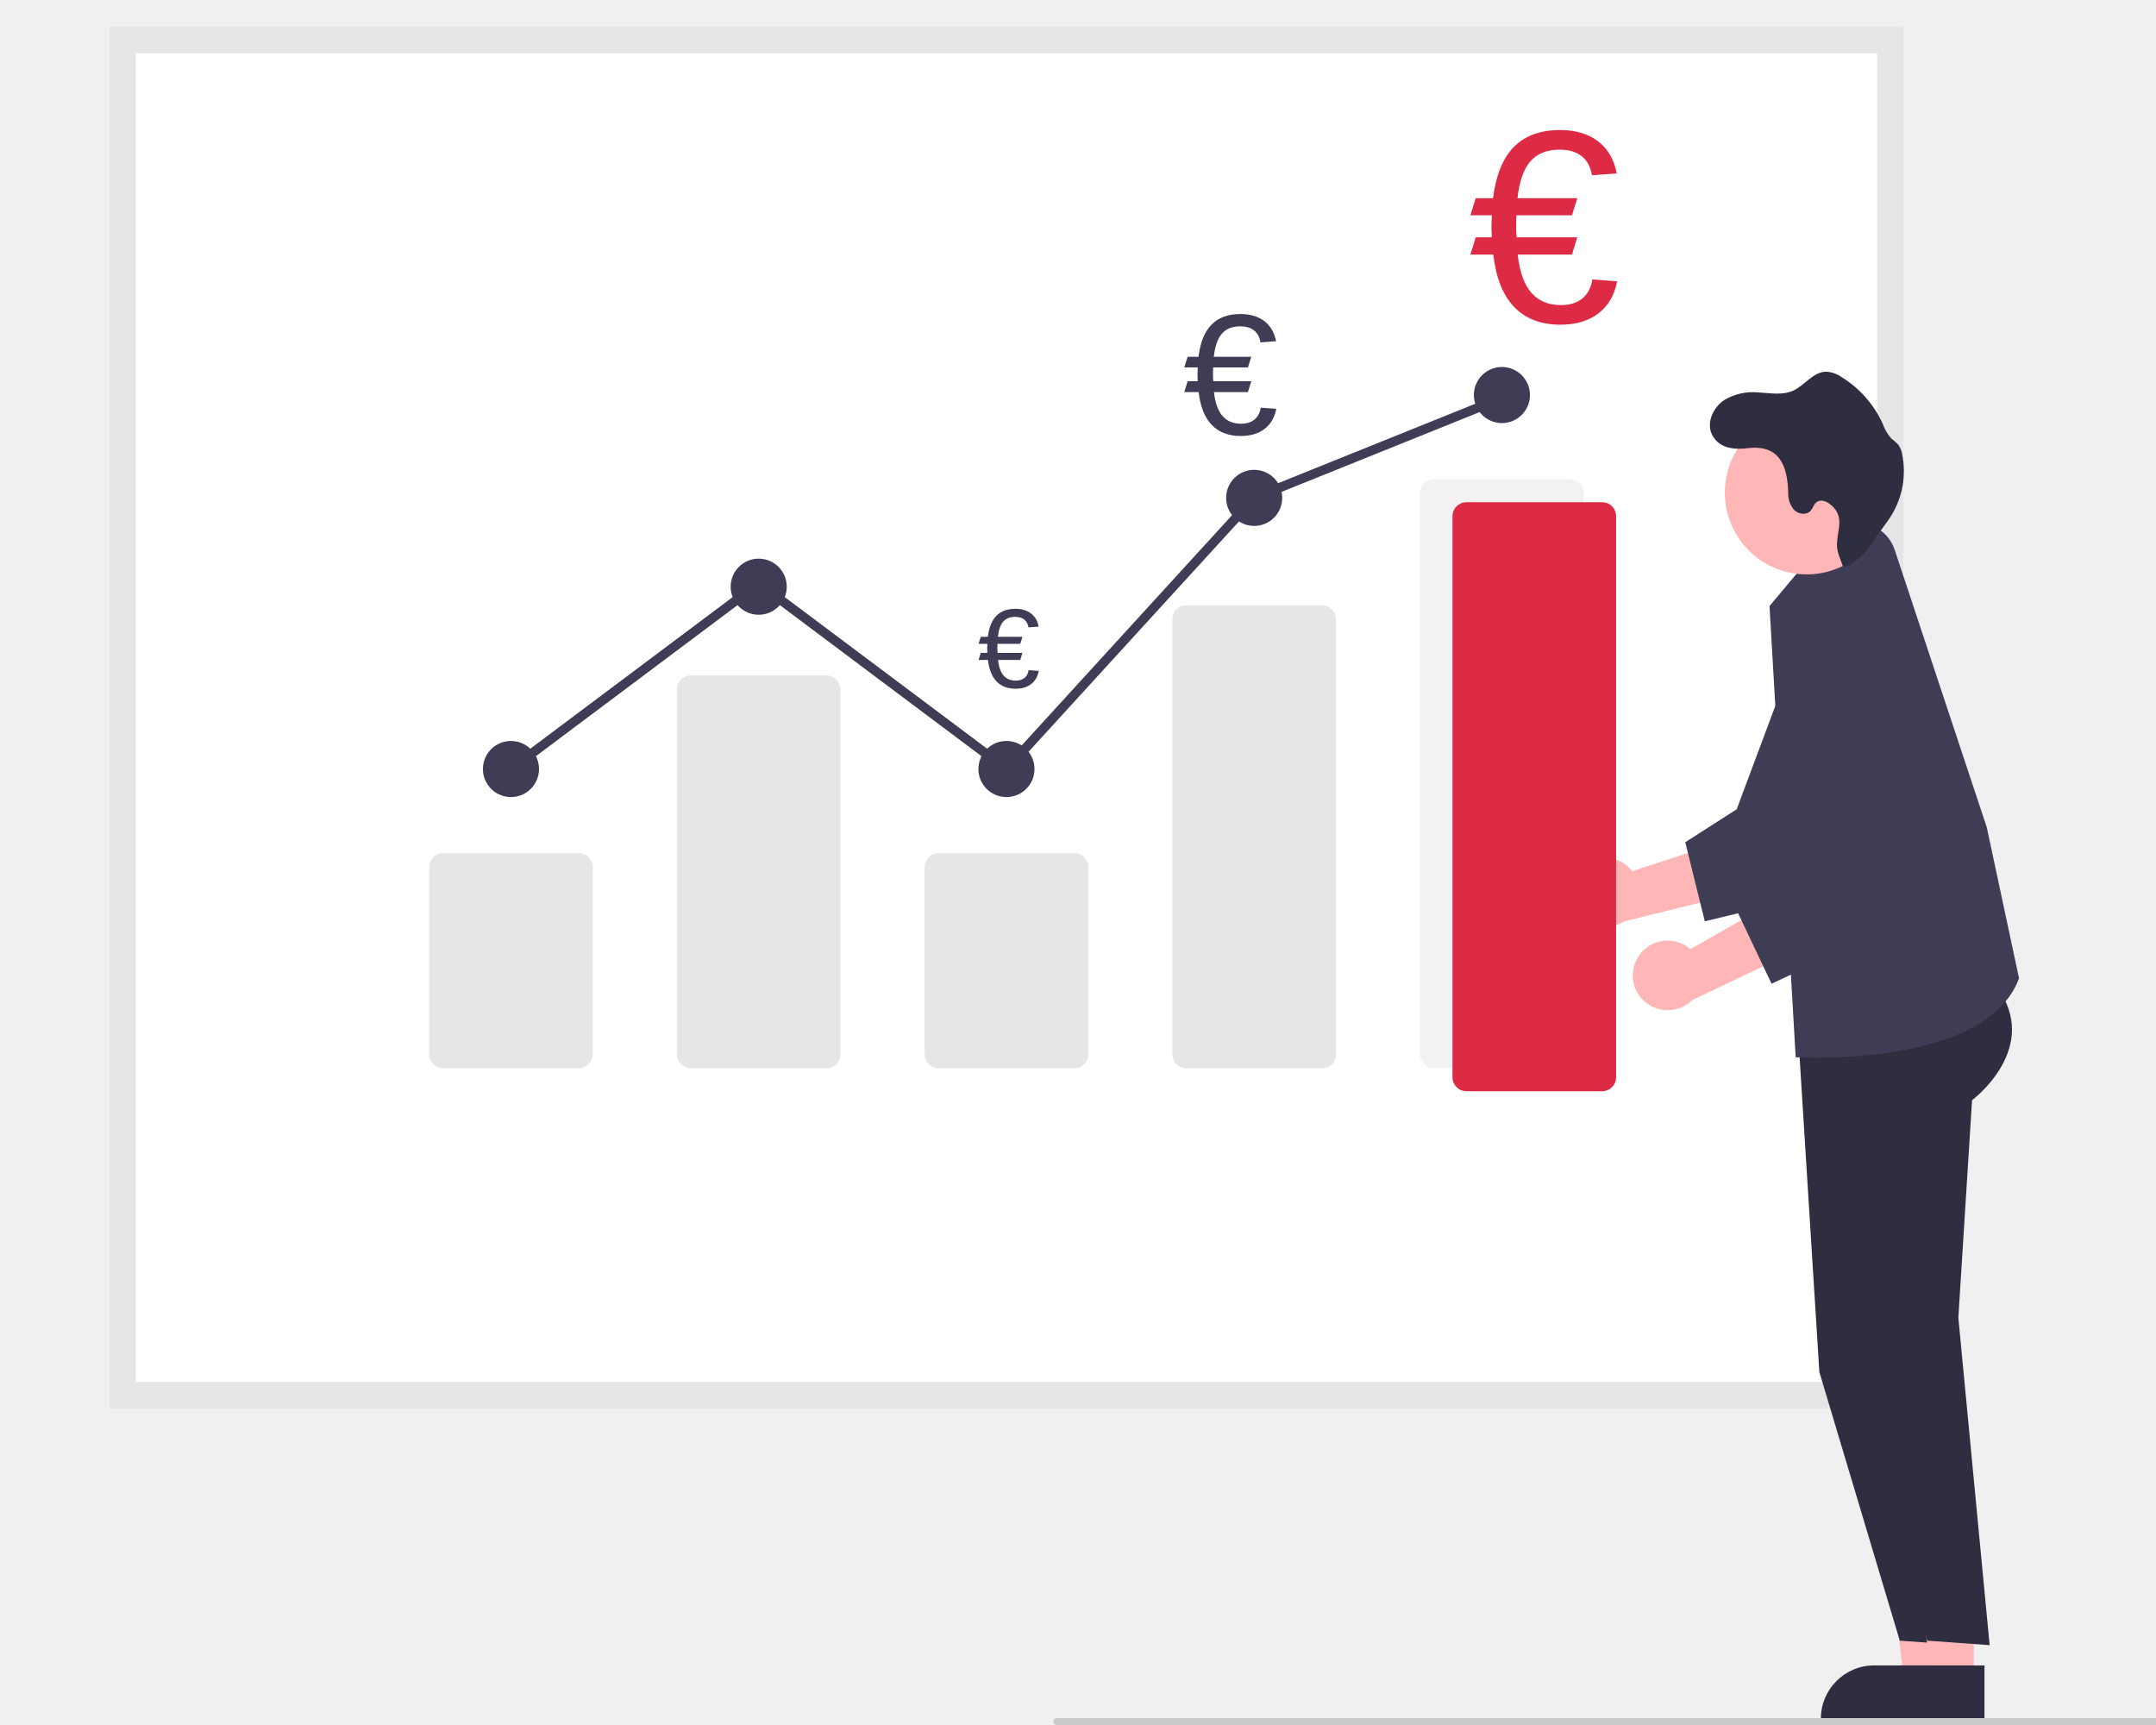
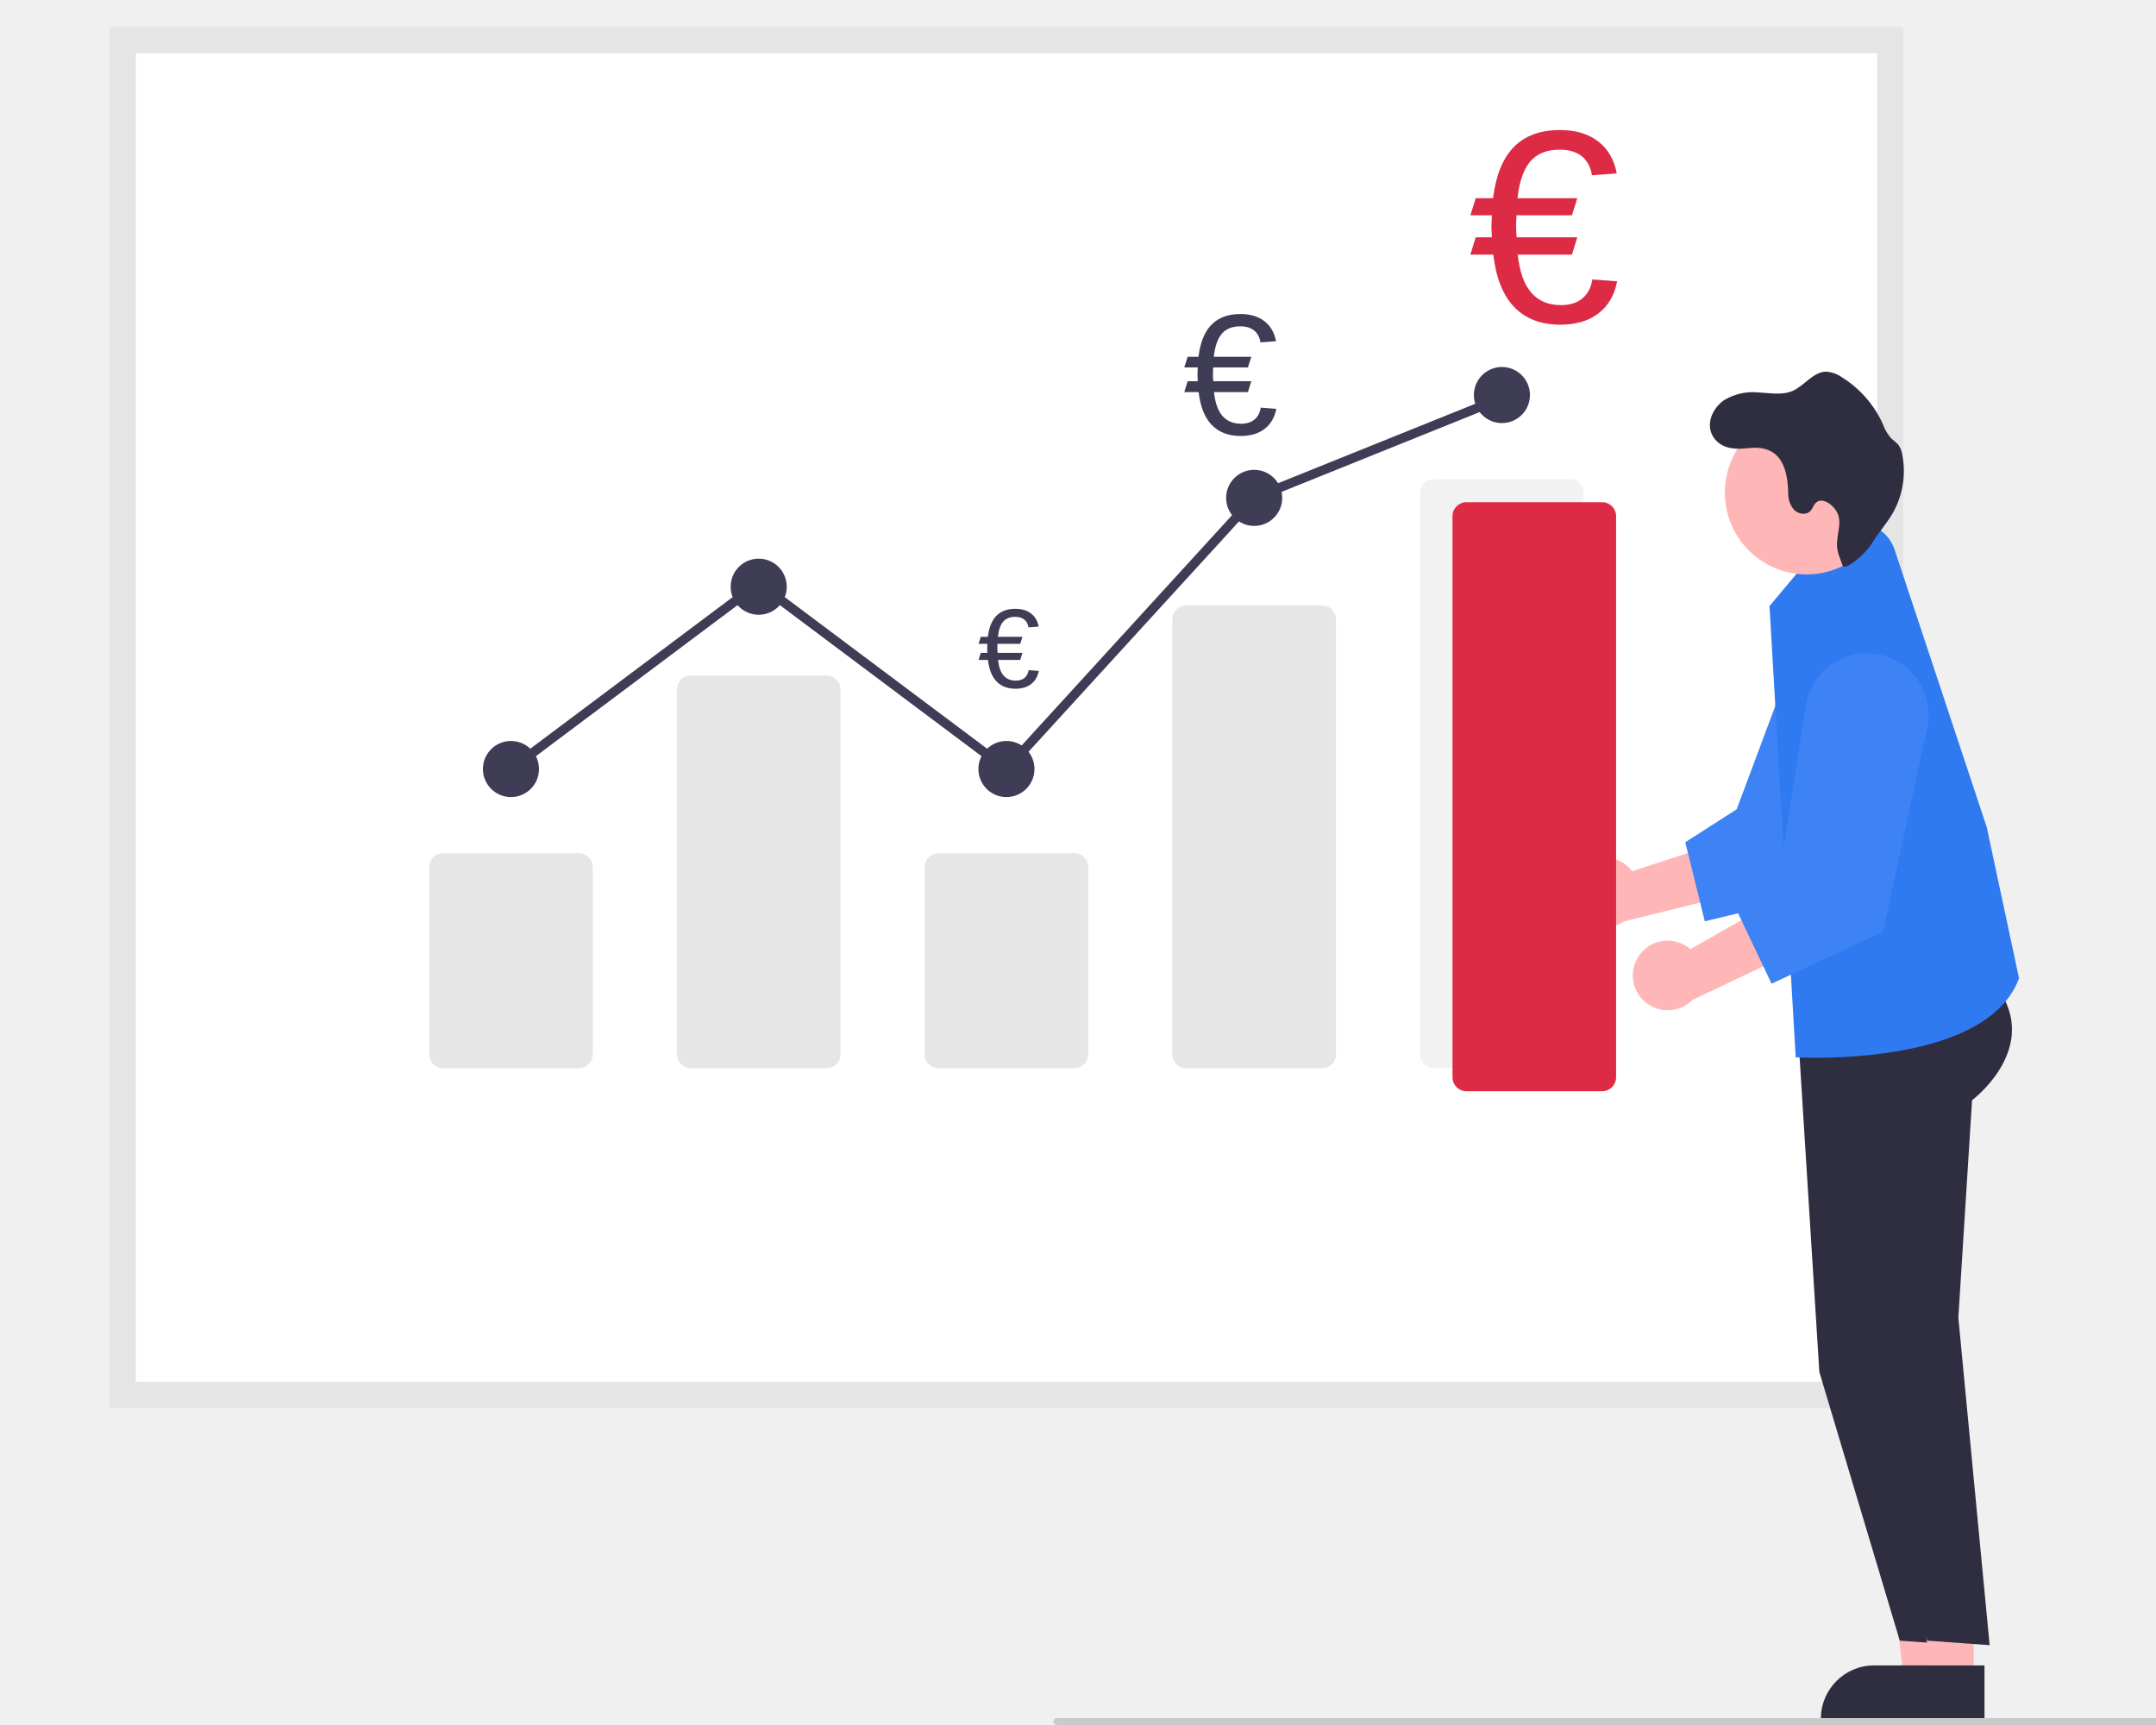
<svg xmlns="http://www.w3.org/2000/svg" width="100%" height="100%" viewBox="0 0 750 600" version="1.1" xml:space="preserve" style="fill-rule:evenodd;clip-rule:evenodd;stroke-linejoin:round;stroke-miterlimit:2;">
-   <rect x="38.021" y="9.354" width="624.172" height="480.489" style="fill:#fff;" />
-   <path d="M662.192,489.843l-624.171,0l0,-480.489l624.171,0l0,480.489Zm-614.949,-9.222l605.727,0l0,-462.045l-605.727,0l0,462.045Z" style="fill:#e5e5e5;fill-rule:nonzero;" />
-   <path d="M201.376,371.551l-47.257,0c-2.647,-0.003 -4.824,-2.18 -4.827,-4.826l0,-65.145c0.003,-2.647 2.18,-4.823 4.827,-4.826l47.257,0c2.647,0.003 4.824,2.179 4.827,4.826l0,65.145c-0.003,2.646 -2.18,4.823 -4.827,4.826Z" style="fill:#e6e6e6;fill-rule:nonzero;" />
-   <path d="M287.556,371.551l-47.258,0c-2.646,-0.003 -4.823,-2.18 -4.827,-4.826l0,-126.934c0.004,-2.647 2.181,-4.824 4.827,-4.827l47.258,0c2.646,0.003 4.823,2.18 4.826,4.827l0,126.934c-0.003,2.646 -2.18,4.823 -4.826,4.826Z" style="fill:#e6e6e6;fill-rule:nonzero;" />
-   <path d="M373.735,371.551l-47.257,0c-2.647,-0.003 -4.824,-2.18 -4.827,-4.826l0,-65.145c0.003,-2.647 2.18,-4.823 4.827,-4.826l47.257,0c2.647,0.003 4.824,2.179 4.827,4.826l0,65.145c-0.003,2.646 -2.18,4.823 -4.827,4.826Z" style="fill:#e6e6e6;fill-rule:nonzero;" />
-   <path d="M459.915,371.551l-47.257,0c-2.587,0.056 -4.763,-2.022 -4.827,-4.608l0,-151.761c0.064,-2.586 2.24,-4.664 4.827,-4.608l47.257,0c2.586,-0.056 4.762,2.022 4.827,4.608l0,151.761c-0.065,2.586 -2.241,4.664 -4.827,4.608Z" style="fill:#e6e6e6;fill-rule:nonzero;" />
-   <path d="M546.094,371.551l-47.257,0c-2.647,-0.003 -4.824,-2.18 -4.827,-4.826l0,-195.227c0.003,-2.647 2.18,-4.824 4.827,-4.827l47.257,0c2.647,0.003 4.824,2.18 4.827,4.827l0,195.227c-0.003,2.646 -2.18,4.823 -4.827,4.826Z" style="fill:#f2f2f2;fill-rule:nonzero;" />
-   <circle cx="177.747" cy="267.485" r="9.756" style="fill:#3f3d56;" />
-   <circle cx="263.927" cy="204.07" r="9.756" style="fill:#3f3d56;" />
-   <circle cx="350.107" cy="267.485" r="9.756" style="fill:#3f3d56;" />
-   <circle cx="436.286" cy="173.175" r="9.756" style="fill:#3f3d56;" />
-   <circle cx="522.466" cy="137.403" r="9.756" style="fill:#3f3d56;" />
-   <path d="M350.313,269.67l-86.386,-64.703l-85.204,63.819l-1.95,-2.603l87.154,-65.28l85.974,64.396l85.435,-93.494l0.343,-0.139l86.179,-34.723l1.216,3.017l-85.837,34.584l-86.924,95.126Z" style="fill:#3f3d56;fill-rule:nonzero;" />
-   <path d="M677.017,584.068l-14.679,-0.001l-6.984,-56.62l21.666,0.001l-0.003,56.62Z" style="fill:#ffb6b6;fill-rule:nonzero;" />
-   <path d="M680.76,598.298l-47.332,-0.002l0,-0.599c0.001,-10.106 8.317,-18.422 18.423,-18.422l28.91,0.001l-0.001,19.022Z" style="fill:#2f2e41;fill-rule:nonzero;" />
-   <path d="M624.556,344.418l8.333,132.782l27.981,93.465l21.679,1.57l-10.886,-113.909l4.773,-75.646c0,0 22.627,-16.867 10.116,-37.17l-61.996,-1.092Z" style="fill:#2f2e41;fill-rule:nonzero;" />
-   <path d="M686.596,584.068l-14.68,-0.001l-6.983,-56.62l21.665,0.001l-0.002,56.62Z" style="fill:#ffb6b6;fill-rule:nonzero;" />
-   <path d="M690.339,598.298l-47.332,-0.002l0,-0.599c0,-10.106 8.317,-18.422 18.423,-18.422l28.91,0.001l-0.001,19.022Z" style="fill:#2f2e41;fill-rule:nonzero;" />
-   <path d="M634.134,344.418l8.334,132.782l27.981,93.465l21.679,1.57l-10.886,-113.909l4.773,-75.646c0,0 22.627,-16.867 10.116,-37.17l-61.997,-1.092Z" style="fill:#2f2e41;fill-rule:nonzero;" />
-   <path d="M682.938,358.986c-22.707,10.455 -55.821,8.884 -57.745,8.783l-0.535,-0.029l-9.104,-156.945l20.196,-24.077c1.29,-1.538 2.906,-2.772 4.73,-3.612c6.774,-3.12 14.916,-0.111 18.036,6.663c0.21,0.457 0.395,0.925 0.553,1.403l32.066,96.597l11.222,52.512l-0.063,0.164c-3.216,8.546 -10.495,14.461 -19.356,18.541Z" style="fill:#3f3d56;fill-rule:nonzero;" />
-   <path d="M549.327,302.177c1.546,-1.679 3.538,-2.885 5.743,-3.476c4.712,-1.262 9.745,0.458 12.699,4.34l40.664,-13.313l-5.858,21.449l-37.718,9.354c-1.087,0.719 -2.283,1.257 -3.543,1.594c-6.414,1.719 -13.107,-2.144 -14.826,-8.559c-1.079,-4.027 -0.005,-8.339 2.839,-11.389Z" style="fill:#ffb6b6;fill-rule:nonzero;" />
-   <path d="M634.683,310.424l-41.64,10.027l-6.796,-27.5l17.887,-11.464l20.023,-53.586c2.421,-6.483 7.841,-11.406 14.525,-13.197c11.353,-3.042 23.198,3.797 26.24,15.151c1.261,4.704 0.881,9.7 -1.078,14.159l-29.161,66.41Z" style="fill:#3f3d56;fill-rule:nonzero;" />
-   <path d="M635.823,143.867c15.167,4.063 24.181,19.676 20.117,34.842c-4.064,15.167 -19.677,24.181 -34.843,20.117c-15.166,-4.064 -24.18,-19.677 -20.116,-34.843c4.063,-15.166 19.676,-24.18 34.842,-20.116Z" style="fill:#ffb6b6;" />
-   <path d="M599.831,139.131c3.535,-2.1 7.646,-3.026 11.74,-2.644c4.036,0.202 8.292,1.07 11.986,-0.507c4.211,-1.835 7.144,-6.675 11.714,-6.704c1.95,0.124 3.828,0.791 5.422,1.924c6.25,3.874 11.21,9.518 14.248,16.215c0.643,1.857 1.634,3.574 2.921,5.059c0.835,0.65 1.633,1.344 2.394,2.079c0.772,1.035 1.275,2.248 1.46,3.527c1.408,7.016 0.212,14.309 -3.363,20.507c-2.12,3.659 -5.02,6.799 -7.216,10.463c-2.197,3.663 -9.461,9.804 -10.185,7.603c-0.724,-2.203 -1.828,-4.37 -1.92,-6.713c-0.169,-4.605 2.161,-8.57 -0.376,-12.417c-1.569,-2.379 -4.965,-4.602 -6.997,-2.618c-0.799,0.766 -1.075,1.931 -1.803,2.753c-1.433,1.599 -4.238,1.244 -5.746,-0.301c-1.408,-1.655 -2.14,-3.783 -2.049,-5.953c-0.253,-9.836 -3.308,-16.803 -14.101,-15.517c-4.022,0.483 -8.565,0.32 -11.388,-3.114c-3.724,-4.519 -1.042,-10.779 3.259,-13.642Z" style="fill:#2f2e41;fill-rule:nonzero;" />
-   <path d="M557.359,379.558l-47.257,-0c-2.647,-0.003 -4.824,-2.18 -4.827,-4.827l0,-195.227c0.003,-2.646 2.18,-4.823 4.827,-4.826l47.257,-0c2.647,0.003 4.824,2.18 4.827,4.826l0,195.227c-0.003,2.647 -2.18,4.824 -4.827,4.827Z" style="fill:#dd2b46;fill-rule:nonzero;" />
-   <path d="M569.779,332.975c1.18,-1.954 2.892,-3.534 4.935,-4.553c4.365,-2.177 9.641,-1.496 13.309,1.719l37.19,-21.156l-1.46,22.186l-35.093,16.69c-0.922,0.921 -1.988,1.687 -3.154,2.269c-5.943,2.964 -13.272,0.513 -16.236,-5.43c-1.861,-3.73 -1.668,-8.17 0.509,-11.725Z" style="fill:#ffb6b6;fill-rule:nonzero;" />
-   <path d="M655.065,324.028l-38.802,18.132l-12.146,-25.591l15.241,-14.803l8.93,-56.503c1.08,-6.835 5.407,-12.741 11.601,-15.829c10.517,-5.246 23.489,-0.907 28.735,9.611c2.174,4.358 2.797,9.33 1.768,14.09l-15.327,70.893Z" style="fill:#3f3d56;fill-rule:nonzero;" />
-   <path d="M823.806,600l-456.2,0c-0.657,0 -1.197,-0.541 -1.197,-1.197c-0,-0.657 0.54,-1.198 1.197,-1.198l456.2,0c0.657,0 1.197,0.541 1.197,1.198c0,0.656 -0.54,1.197 -1.197,1.197Z" style="fill:#cacaca;fill-rule:nonzero;" />
-   <text x="510.739px" y="111.997px" style="font-family:'ArialMT', 'Arial', sans-serif;font-size:95.612px;fill:#dd2b46;">€</text>
-   <text x="411.5px" y="151.072px" style="font-family:'ArialMT', 'Arial', sans-serif;font-size:59.914px;fill:#3f3d56;">€</text>
-   <text x="340.098px" y="239.166px" style="font-family:'ArialMT', 'Arial', sans-serif;font-size:39.246px;fill:#3f3d56;">€</text>
+   <rect x="38.021" y="9.354" width="624.172" height="480.489" style="fill:white;" />
+   <path d="M662.192,489.843L38.021,489.843L38.021,9.354L662.192,9.354L662.192,489.843ZM47.243,480.621L652.97,480.621L652.97,18.576L47.243,18.576L47.243,480.621Z" style="fill:rgb(229,229,229);fill-rule:nonzero;" />
+   <path d="M201.376,371.551L154.119,371.551C151.472,371.548 149.295,369.371 149.292,366.725L149.292,301.58C149.295,298.933 151.472,296.757 154.119,296.754L201.376,296.754C204.023,296.757 206.2,298.933 206.203,301.58L206.203,366.725C206.2,369.371 204.023,371.548 201.376,371.551Z" style="fill:rgb(230,230,230);fill-rule:nonzero;" />
+   <path d="M287.556,371.551L240.298,371.551C237.652,371.548 235.475,369.371 235.471,366.725L235.471,239.791C235.475,237.144 237.652,234.967 240.298,234.964L287.556,234.964C290.202,234.967 292.379,237.144 292.382,239.791L292.382,366.725C292.379,369.371 290.202,371.548 287.556,371.551Z" style="fill:rgb(230,230,230);fill-rule:nonzero;" />
+   <path d="M373.735,371.551L326.478,371.551C323.831,371.548 321.654,369.371 321.651,366.725L321.651,301.58C321.654,298.933 323.831,296.757 326.478,296.754L373.735,296.754C376.382,296.757 378.559,298.933 378.562,301.58L378.562,366.725C378.559,369.371 376.382,371.548 373.735,371.551Z" style="fill:rgb(230,230,230);fill-rule:nonzero;" />
+   <path d="M459.915,371.551L412.658,371.551C410.071,371.607 407.895,369.529 407.831,366.943L407.831,215.182C407.895,212.596 410.071,210.518 412.658,210.574L459.915,210.574C462.501,210.518 464.677,212.596 464.742,215.182L464.742,366.943C464.677,369.529 462.501,371.607 459.915,371.551Z" style="fill:rgb(230,230,230);fill-rule:nonzero;" />
+   <path d="M546.094,371.551L498.837,371.551C496.19,371.548 494.013,369.371 494.01,366.725L494.01,171.498C494.013,168.851 496.19,166.674 498.837,166.671L546.094,166.671C548.741,166.674 550.918,168.851 550.921,171.498L550.921,366.725C550.918,369.371 548.741,371.548 546.094,371.551Z" style="fill:rgb(242,242,242);fill-rule:nonzero;" />
+   <circle cx="177.747" cy="267.485" r="9.756" style="fill:rgb(63,61,86);" />
+   <circle cx="263.927" cy="204.07" r="9.756" style="fill:rgb(63,61,86);" />
+   <circle cx="350.107" cy="267.485" r="9.756" style="fill:rgb(63,61,86);" />
+   <circle cx="436.286" cy="173.175" r="9.756" style="fill:rgb(63,61,86);" />
+   <circle cx="522.466" cy="137.403" r="9.756" style="fill:rgb(63,61,86);" />
+   <path d="M350.313,269.67L263.927,204.967L178.723,268.786L176.773,266.183L263.927,200.903L349.901,265.299L435.336,171.805L435.679,171.666L521.858,136.943L523.074,139.96L437.237,174.544L350.313,269.67Z" style="fill:rgb(63,61,86);fill-rule:nonzero;" />
+   <path d="M677.017,584.068L662.338,584.067L655.354,527.447L677.02,527.448L677.017,584.068Z" style="fill:rgb(255,182,182);fill-rule:nonzero;" />
+   <path d="M680.76,598.298L633.428,598.296L633.428,597.697C633.429,587.591 641.745,579.275 651.851,579.275L680.761,579.276L680.76,598.298Z" style="fill:rgb(47,46,65);fill-rule:nonzero;" />
+   <path d="M624.556,344.418L632.889,477.2L660.87,570.665L682.549,572.235L671.663,458.326L676.436,382.68C676.436,382.68 699.063,365.813 686.552,345.51L624.556,344.418Z" style="fill:rgb(47,46,65);fill-rule:nonzero;" />
+   <path d="M686.596,584.068L671.916,584.067L664.933,527.447L686.598,527.448L686.596,584.068Z" style="fill:rgb(255,182,182);fill-rule:nonzero;" />
+   <path d="M690.339,598.298L643.007,598.296L643.007,597.697C643.007,587.591 651.324,579.275 661.43,579.275L690.34,579.276L690.339,598.298Z" style="fill:rgb(47,46,65);fill-rule:nonzero;" />
+   <path d="M634.134,344.418L642.468,477.2L670.449,570.665L692.128,572.235L681.242,458.326L686.015,382.68C686.015,382.68 708.642,365.813 696.131,345.51L634.134,344.418Z" style="fill:rgb(47,46,65);fill-rule:nonzero;" />
+   <path d="M549.327,302.177C550.873,300.498 552.865,299.292 555.07,298.701C559.782,297.439 564.815,299.159 567.769,303.041L608.433,289.728L602.575,311.177L564.857,320.531C563.77,321.25 562.574,321.788 561.314,322.125C554.9,323.844 548.207,319.981 546.488,313.566C545.409,309.539 546.483,305.227 549.327,302.177Z" style="fill:rgb(255,182,182);fill-rule:nonzero;" />
+   <path d="M634.683,310.424L593.043,320.451L586.247,292.951L604.134,281.487L624.157,227.901C626.578,221.418 631.998,216.495 638.682,214.704C650.035,211.662 661.88,218.501 664.922,229.855C666.183,234.559 665.803,239.555 663.844,244.014L634.683,310.424Z" style="fill:rgb(61,131,246);fill-rule:nonzero;" />
+   <path d="M682.938,358.986C660.231,369.441 627.117,367.87 625.193,367.769L624.658,367.74L615.554,210.795L635.75,186.718C637.04,185.18 638.656,183.946 640.48,183.106C647.254,179.986 655.396,182.995 658.516,189.769C658.726,190.226 658.911,190.694 659.069,191.172L691.135,287.769L702.357,340.281L702.294,340.445C699.078,348.991 691.799,354.906 682.938,358.986Z" style="fill:rgb(48,122,241);fill-rule:nonzero;" />
+   <path d="M635.823,143.867C650.99,147.93 660.004,163.543 655.94,178.709C651.876,193.876 636.263,202.89 621.097,198.826C605.931,194.762 596.917,179.149 600.981,163.983C605.044,148.817 620.657,139.803 635.823,143.867Z" style="fill:rgb(255,182,182);" />
+   <path d="M599.831,139.131C603.366,137.031 607.477,136.105 611.571,136.487C615.607,136.689 619.863,137.557 623.557,135.98C627.768,134.145 630.701,129.305 635.271,129.276C637.221,129.4 639.099,130.067 640.693,131.2C646.943,135.074 651.903,140.718 654.941,147.415C655.584,149.272 656.575,150.989 657.862,152.474C658.697,153.124 659.495,153.818 660.256,154.553C661.028,155.588 661.531,156.801 661.716,158.08C663.124,165.096 661.928,172.389 658.353,178.587C656.233,182.246 653.333,185.386 651.137,189.05C648.94,192.713 641.676,198.854 640.952,196.653C640.228,194.45 639.124,192.283 639.032,189.94C638.863,185.335 641.193,181.37 638.656,177.523C637.087,175.144 633.691,172.921 631.659,174.905C630.86,175.671 630.584,176.836 629.856,177.658C628.423,179.257 625.618,178.902 624.11,177.357C622.702,175.702 621.97,173.574 622.061,171.404C621.808,161.568 618.753,154.601 607.96,155.887C603.938,156.37 599.395,156.207 596.572,152.773C592.848,148.254 595.53,141.994 599.831,139.131Z" style="fill:rgb(47,46,65);fill-rule:nonzero;" />
+   <path d="M557.359,379.558L510.102,379.558C507.455,379.555 505.278,377.378 505.275,374.731L505.275,179.504C505.278,176.858 507.455,174.681 510.102,174.678L557.359,174.678C560.006,174.681 562.183,176.858 562.186,179.504L562.186,374.731C562.183,377.378 560.006,379.555 557.359,379.558Z" style="fill:rgb(221,43,70);fill-rule:nonzero;" />
+   <path d="M569.779,332.975C570.959,331.021 572.671,329.441 574.714,328.422C579.079,326.245 584.355,326.926 588.023,330.141L625.213,308.985L623.753,331.171L588.66,347.861C587.738,348.782 586.672,349.548 585.506,350.13C579.563,353.094 572.234,350.643 569.27,344.7C567.409,340.97 567.602,336.53 569.779,332.975Z" style="fill:rgb(255,182,182);fill-rule:nonzero;" />
+   <path d="M655.065,324.028L616.263,342.16L604.117,316.569L619.358,301.766L628.288,245.263C629.368,238.428 633.695,232.522 639.889,229.434C650.406,224.188 663.378,228.527 668.624,239.045C670.798,243.403 671.421,248.375 670.392,253.135L655.065,324.028Z" style="fill:rgb(61,131,246);fill-rule:nonzero;" />
+   <path d="M823.806,600L367.606,600C366.949,600 366.409,599.459 366.409,598.803C366.409,598.146 366.949,597.605 367.606,597.605L823.806,597.605C824.463,597.605 825.003,598.146 825.003,598.803C825.003,599.459 824.463,600 823.806,600Z" style="fill:rgb(202,202,202);fill-rule:nonzero;" />
+   <g transform="matrix(1,0,0,1,510.739,111.997)">
+     <text x="0px" y="0px" style="font-family:'ArialMT', 'Arial', sans-serif;font-size:95.612px;fill:rgb(221,43,70);">€</text>
+   </g>
+   <g transform="matrix(1,0,0,1,411.5,151.072)">
+     <text x="0px" y="0px" style="font-family:'ArialMT', 'Arial', sans-serif;font-size:59.914px;fill:rgb(63,61,86);">€</text>
+   </g>
+   <g transform="matrix(1,0,0,1,340.098,239.166)">
+     <text x="0px" y="0px" style="font-family:'ArialMT', 'Arial', sans-serif;font-size:39.246px;fill:rgb(63,61,86);">€</text>
+   </g>
</svg>
